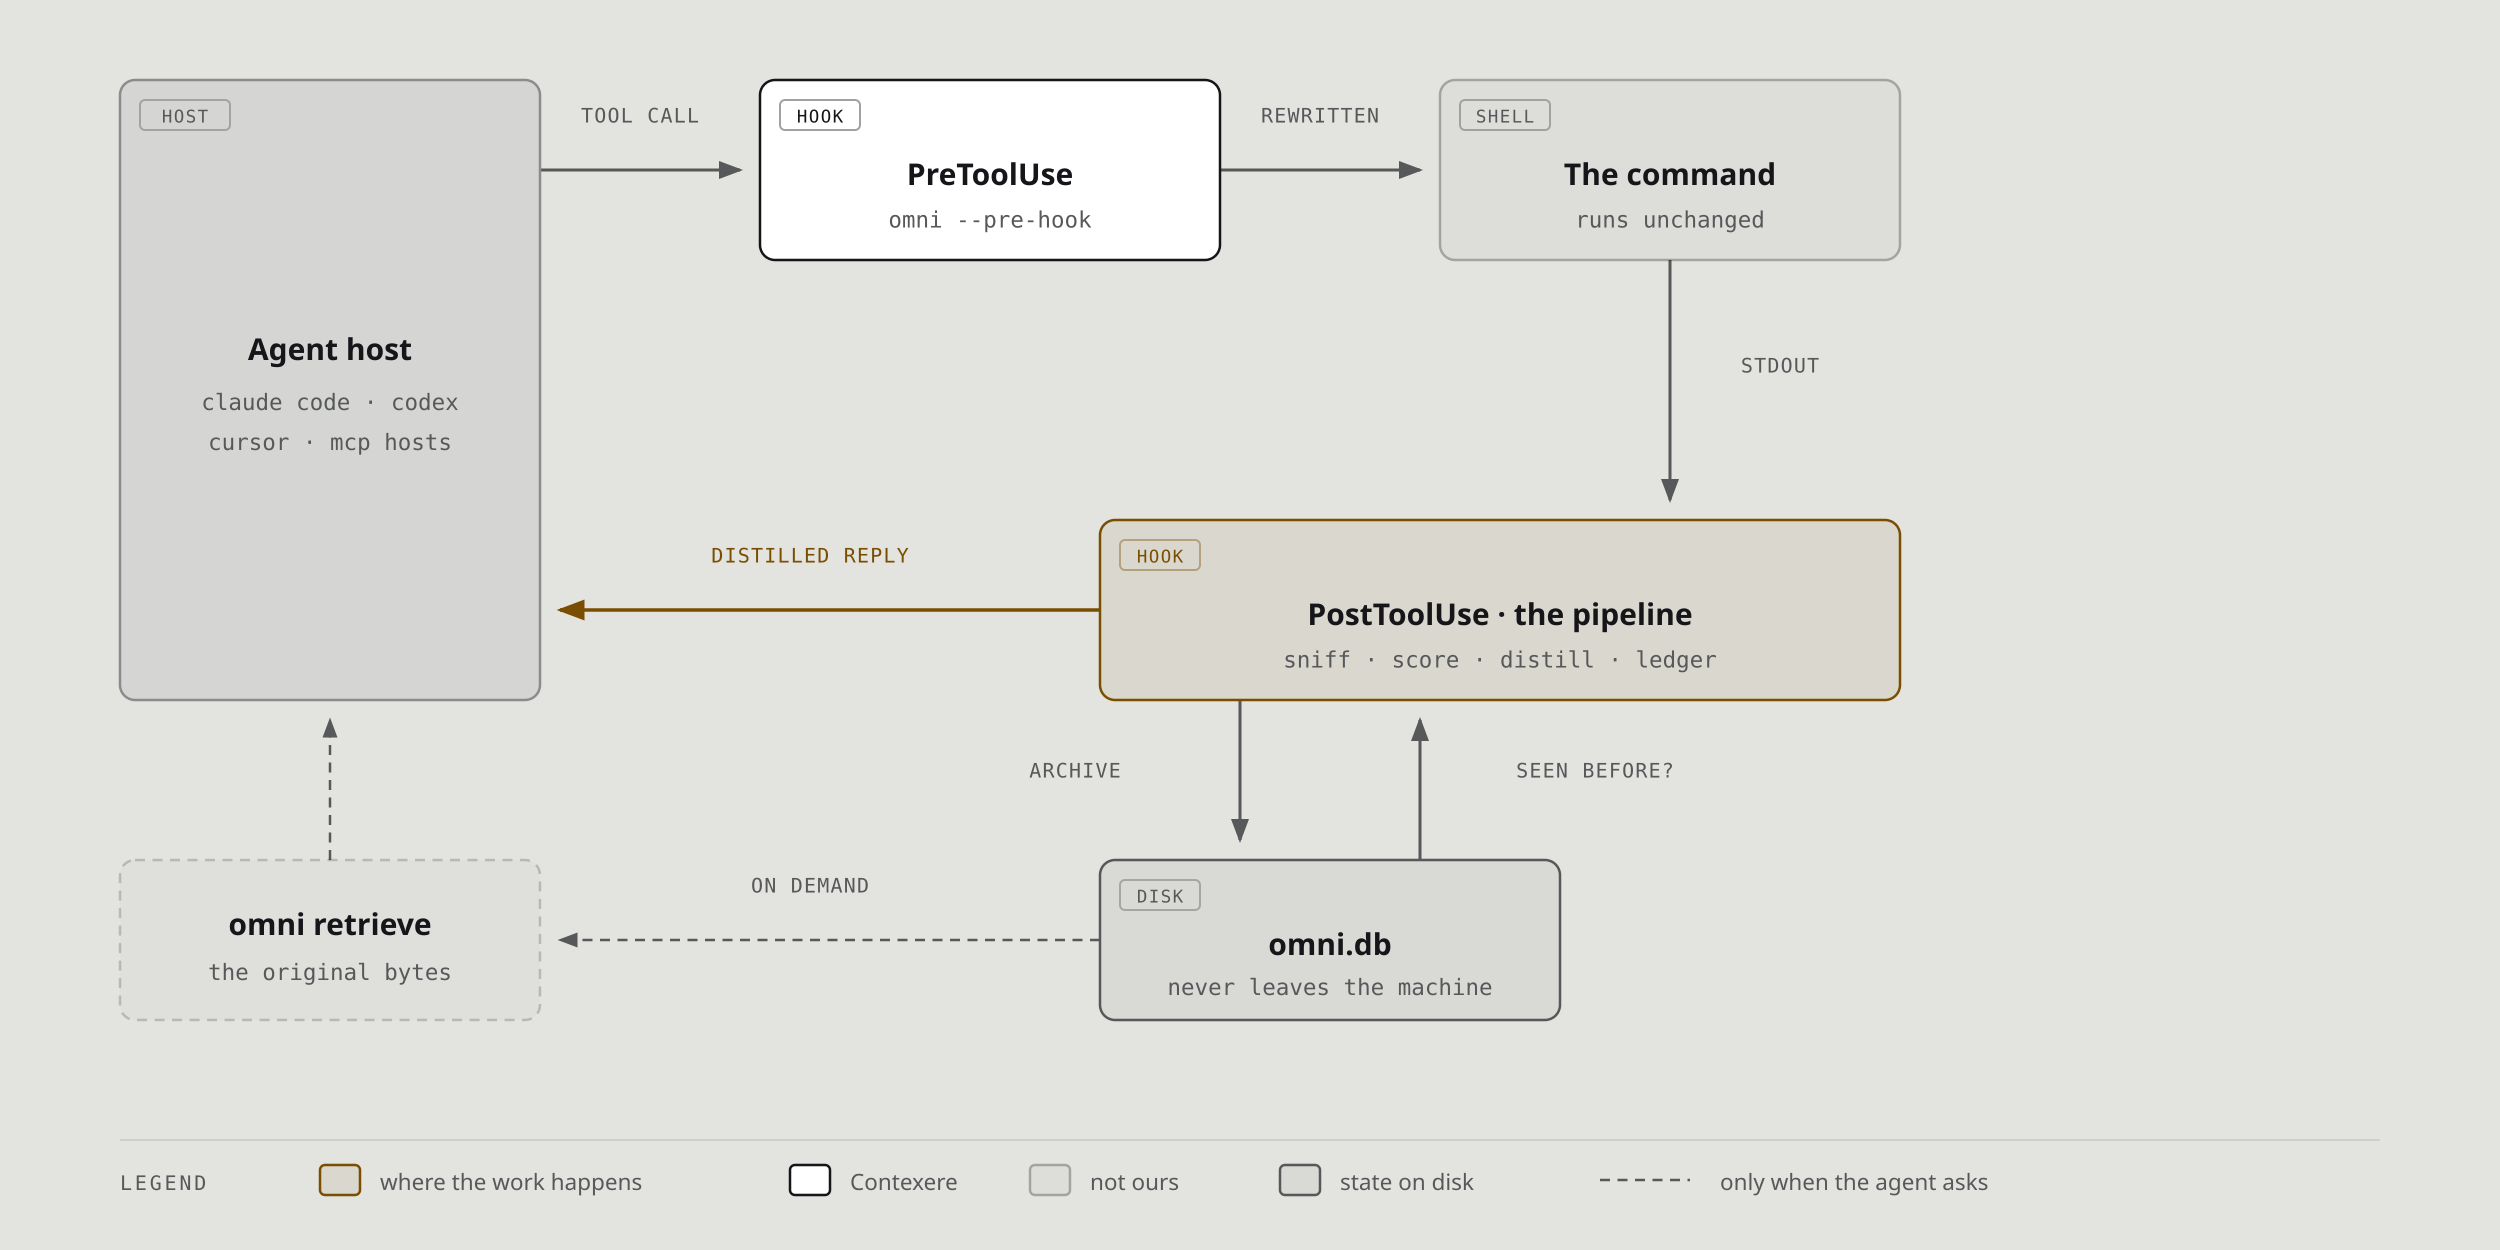
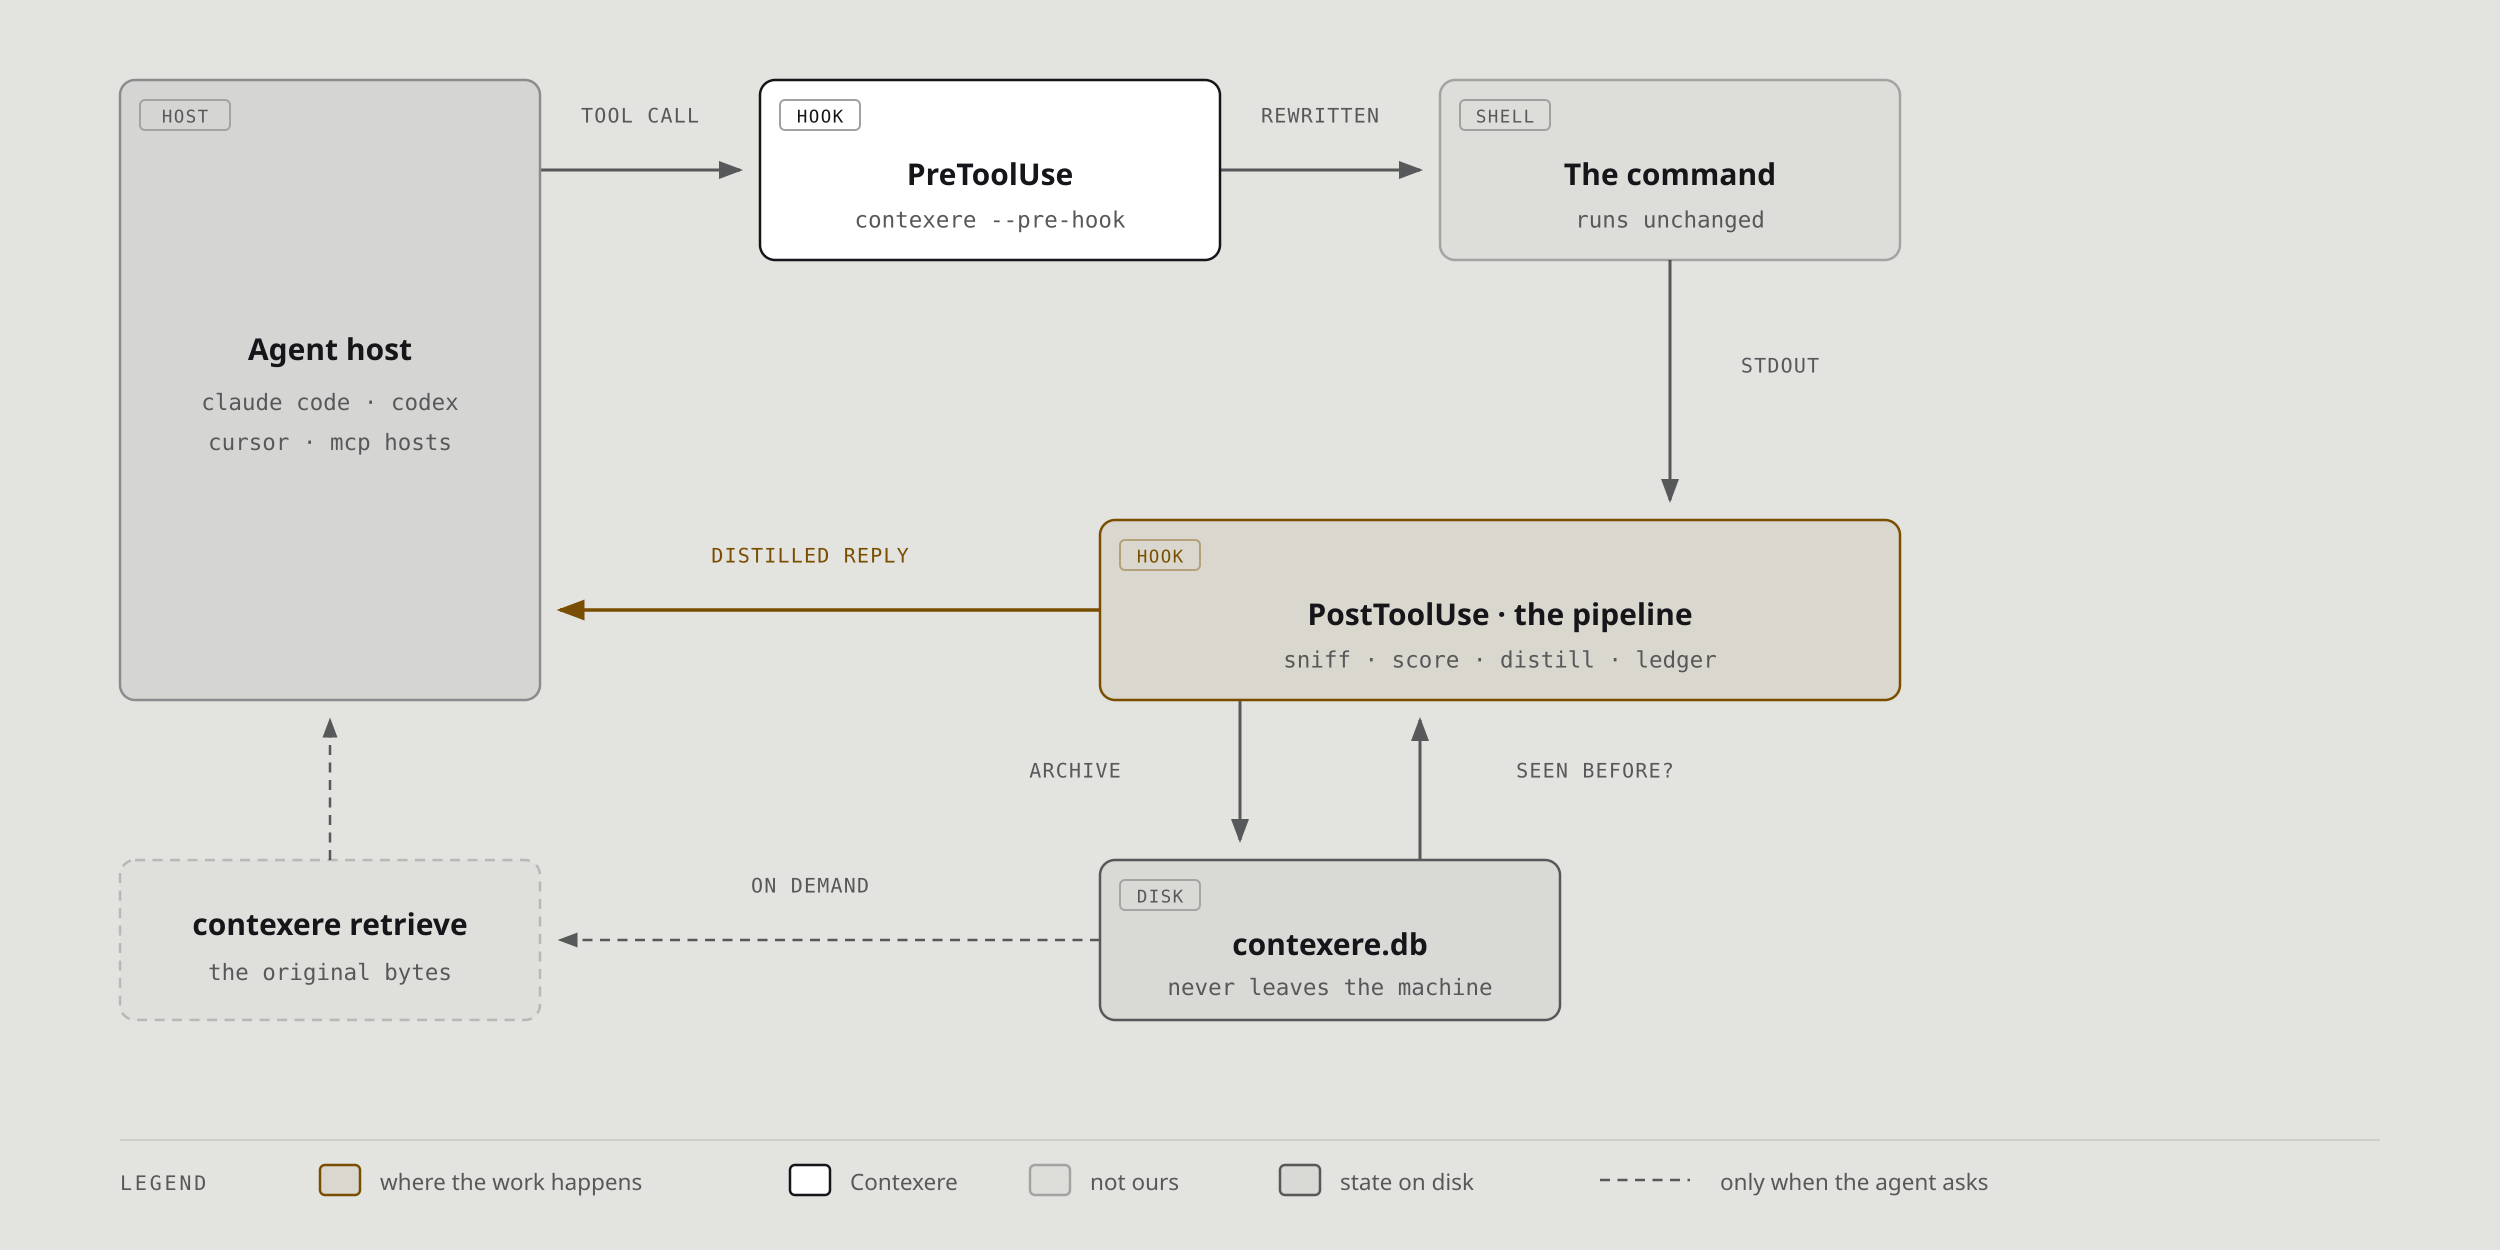
<svg xmlns="http://www.w3.org/2000/svg" viewBox="0 80 1000 500" role="img" aria-labelledby="where-omni-sits-title where-omni-sits-desc">
  <defs>
    <marker id="arrow" markerWidth="8" markerHeight="6" refX="7" refY="3" orient="auto">
      <polygon points="0 0, 8 3, 0 6" fill="#56585A" />
    </marker>
    <marker id="arrow-accent" markerWidth="8" markerHeight="6" refX="7" refY="3" orient="auto">
      <polygon points="0 0, 8 3, 0 6" fill="#7A4E00" />
    </marker>
  </defs>
  <rect x="0" y="80" width="1000" height="500" fill="#E3E4E0" />
  <line x1="216" y1="148" x2="296" y2="148" stroke="#56585A" stroke-width="1.2" marker-end="url(#arrow)" />
  <rect x="228" y="120" width="56" height="12" rx="2" fill="#E3E4E0" />
  <text x="256" y="129" fill="#56585A" font-size="8" font-family="'IBM Plex Mono', monospace" text-anchor="middle" letter-spacing="0.06em">TOOL CALL</text>
  <line x1="488" y1="148" x2="568" y2="148" stroke="#56585A" stroke-width="1.2" marker-end="url(#arrow)" />
  <rect x="496" y="120" width="64" height="12" rx="2" fill="#E3E4E0" />
  <text x="528" y="129" fill="#56585A" font-size="8" font-family="'IBM Plex Mono', monospace" text-anchor="middle" letter-spacing="0.06em">REWRITTEN</text>
  <line x1="668" y1="184" x2="668" y2="280" stroke="#56585A" stroke-width="1.2" marker-end="url(#arrow)" />
  <rect x="688" y="220" width="48" height="12" rx="2" fill="#E3E4E0" />
  <text x="712" y="229" fill="#56585A" font-size="8" font-family="'IBM Plex Mono', monospace" text-anchor="middle" letter-spacing="0.06em">STDOUT</text>
  <line x1="440" y1="324" x2="224" y2="324" stroke="#7A4E00" stroke-width="1.4" marker-end="url(#arrow-accent)" />
  <rect x="272" y="296" width="104" height="12" rx="2" fill="#E3E4E0" />
  <text x="324" y="305" fill="#7A4E00" font-size="8" font-family="'IBM Plex Mono', monospace" text-anchor="middle" letter-spacing="0.06em">DISTILLED REPLY</text>
  <line x1="496" y1="360" x2="496" y2="416" stroke="#56585A" stroke-width="1.2" marker-end="url(#arrow)" />
  <rect x="404" y="382" width="52" height="12" rx="2" fill="#E3E4E0" />
  <text x="430" y="391" fill="#56585A" font-size="8" font-family="'IBM Plex Mono', monospace" text-anchor="middle" letter-spacing="0.06em">ARCHIVE</text>
  <line x1="568" y1="424" x2="568" y2="368" stroke="#56585A" stroke-width="1.2" marker-end="url(#arrow)" />
  <rect x="600" y="382" width="76" height="12" rx="2" fill="#E3E4E0" />
  <text x="638" y="391" fill="#56585A" font-size="8" font-family="'IBM Plex Mono', monospace" text-anchor="middle" letter-spacing="0.06em">SEEN BEFORE?</text>
  <line x1="440" y1="456" x2="224" y2="456" stroke="#56585A" stroke-width="1" stroke-dasharray="4,3" marker-end="url(#arrow)" />
  <rect x="292" y="428" width="64" height="12" rx="2" fill="#E3E4E0" />
  <text x="324" y="437" fill="#56585A" font-size="8" font-family="'IBM Plex Mono', monospace" text-anchor="middle" letter-spacing="0.06em">ON DEMAND</text>
  <line x1="132" y1="424" x2="132" y2="368" stroke="#56585A" stroke-width="1" stroke-dasharray="4,3" marker-end="url(#arrow)" />
  <rect x="48" y="112" width="168" height="248" rx="6" fill="#E3E4E0" />
  <rect x="48" y="112" width="168" height="248" rx="6" fill="rgba(86,88,90,0.10)" stroke="#8A8C8E" stroke-width="1" />
  <rect x="56" y="120" width="36" height="12" rx="2" fill="transparent" stroke="rgba(86,88,90,0.40)" stroke-width="0.8" />
  <text x="74" y="129" fill="#56585A" font-size="7" font-family="'IBM Plex Mono', monospace" text-anchor="middle" letter-spacing="0.08em">HOST</text>
  <text x="132" y="224" fill="#16161A" font-size="12" font-weight="600" font-family="'IBM Plex Sans', sans-serif" text-anchor="middle">Agent host</text>
  <text x="132" y="244" fill="#56585A" font-size="9" font-family="'IBM Plex Mono', monospace" text-anchor="middle">claude code · codex</text>
  <text x="132" y="260" fill="#56585A" font-size="9" font-family="'IBM Plex Mono', monospace" text-anchor="middle">cursor · mcp hosts</text>
  <rect x="304" y="112" width="184" height="72" rx="6" fill="#E3E4E0" />
  <rect x="304" y="112" width="184" height="72" rx="6" fill="#ffffff" stroke="#16161A" stroke-width="1" />
  <rect x="312" y="120" width="32" height="12" rx="2" fill="transparent" stroke="rgba(22,22,26,0.40)" stroke-width="0.8" />
  <text x="328" y="129" fill="#16161A" font-size="7" font-family="'IBM Plex Mono', monospace" text-anchor="middle" letter-spacing="0.08em">HOOK</text>
  <text x="396" y="154" fill="#16161A" font-size="12" font-weight="600" font-family="'IBM Plex Sans', sans-serif" text-anchor="middle">PreToolUse</text>
-   <text x="396" y="171" fill="#56585A" font-size="9" font-family="'IBM Plex Mono', monospace" text-anchor="middle">omni --pre-hook</text>
+   <text x="396" y="171" fill="#56585A" font-size="9" font-family="'IBM Plex Mono', monospace" text-anchor="middle">contexere --pre-hook</text>
  <rect x="576" y="112" width="184" height="72" rx="6" fill="#E3E4E0" />
  <rect x="576" y="112" width="184" height="72" rx="6" fill="rgba(22,22,26,0.03)" stroke="rgba(22,22,26,0.30)" stroke-width="1" />
  <rect x="584" y="120" width="36" height="12" rx="2" fill="transparent" stroke="rgba(22,22,26,0.30)" stroke-width="0.8" />
  <text x="602" y="129" fill="#56585A" font-size="7" font-family="'IBM Plex Mono', monospace" text-anchor="middle" letter-spacing="0.08em">SHELL</text>
  <text x="668" y="154" fill="#16161A" font-size="12" font-weight="600" font-family="'IBM Plex Sans', sans-serif" text-anchor="middle">The command</text>
  <text x="668" y="171" fill="#56585A" font-size="9" font-family="'IBM Plex Mono', monospace" text-anchor="middle">runs unchanged</text>
  <rect x="440" y="288" width="320" height="72" rx="6" fill="#E3E4E0" />
  <rect x="440" y="288" width="320" height="72" rx="6" fill="rgba(122,78,0,0.08)" stroke="#7A4E00" stroke-width="1" />
  <rect x="448" y="296" width="32" height="12" rx="2" fill="transparent" stroke="rgba(122,78,0,0.40)" stroke-width="0.8" />
  <text x="464" y="305" fill="#7A4E00" font-size="7" font-family="'IBM Plex Mono', monospace" text-anchor="middle" letter-spacing="0.08em">HOOK</text>
  <text x="600" y="330" fill="#16161A" font-size="12" font-weight="600" font-family="'IBM Plex Sans', sans-serif" text-anchor="middle">PostToolUse · the pipeline</text>
  <text x="600" y="347" fill="#56585A" font-size="9" font-family="'IBM Plex Mono', monospace" text-anchor="middle">sniff · score · distill · ledger</text>
  <rect x="440" y="424" width="184" height="64" rx="6" fill="#E3E4E0" />
  <rect x="440" y="424" width="184" height="64" rx="6" fill="rgba(22,22,26,0.05)" stroke="#56585A" stroke-width="1" />
  <rect x="448" y="432" width="32" height="12" rx="2" fill="transparent" stroke="rgba(86,88,90,0.40)" stroke-width="0.8" />
  <text x="464" y="441" fill="#56585A" font-size="7" font-family="'IBM Plex Mono', monospace" text-anchor="middle" letter-spacing="0.08em">DISK</text>
-   <text x="532" y="462" fill="#16161A" font-size="12" font-weight="600" font-family="'IBM Plex Sans', sans-serif" text-anchor="middle">omni.db</text>
+   <text x="532" y="462" fill="#16161A" font-size="12" font-weight="600" font-family="'IBM Plex Sans', sans-serif" text-anchor="middle">contexere.db</text>
  <text x="532" y="478" fill="#56585A" font-size="9" font-family="'IBM Plex Mono', monospace" text-anchor="middle">never leaves the machine</text>
  <rect x="48" y="424" width="168" height="64" rx="6" fill="#E3E4E0" />
  <rect x="48" y="424" width="168" height="64" rx="6" fill="rgba(22,22,26,0.02)" stroke="rgba(22,22,26,0.20)" stroke-width="1" stroke-dasharray="4,3" />
-   <text x="132" y="454" fill="#16161A" font-size="12" font-weight="600" font-family="'IBM Plex Sans', sans-serif" text-anchor="middle">omni retrieve</text>
+   <text x="132" y="454" fill="#16161A" font-size="12" font-weight="600" font-family="'IBM Plex Sans', sans-serif" text-anchor="middle">contexere retrieve</text>
  <text x="132" y="472" fill="#56585A" font-size="9" font-family="'IBM Plex Mono', monospace" text-anchor="middle">the original bytes</text>
  <line x1="48" y1="536" x2="952" y2="536" stroke="rgba(22,22,26,0.10)" stroke-width="0.8" />
  <text x="48" y="556" fill="#56585A" font-size="8" font-family="'IBM Plex Mono', monospace" letter-spacing="0.14em">LEGEND</text>
  <rect x="128" y="546" width="16" height="12" rx="2" fill="rgba(122,78,0,0.08)" stroke="#7A4E00" stroke-width="1" />
  <text x="152" y="556" fill="#56585A" font-size="9" font-family="'IBM Plex Sans', sans-serif">where the work happens</text>
  <rect x="316" y="546" width="16" height="12" rx="2" fill="#ffffff" stroke="#16161A" stroke-width="1" />
  <text x="340" y="556" fill="#56585A" font-size="9" font-family="'IBM Plex Sans', sans-serif">Contexere</text>
  <rect x="412" y="546" width="16" height="12" rx="2" fill="rgba(22,22,26,0.03)" stroke="rgba(22,22,26,0.30)" stroke-width="1" />
  <text x="436" y="556" fill="#56585A" font-size="9" font-family="'IBM Plex Sans', sans-serif">not ours</text>
  <rect x="512" y="546" width="16" height="12" rx="2" fill="rgba(22,22,26,0.05)" stroke="#56585A" stroke-width="1" />
  <text x="536" y="556" fill="#56585A" font-size="9" font-family="'IBM Plex Sans', sans-serif">state on disk</text>
  <line x1="640" y1="552" x2="676" y2="552" stroke="#56585A" stroke-width="1" stroke-dasharray="4,3" />
  <text x="688" y="556" fill="#56585A" font-size="9" font-family="'IBM Plex Sans', sans-serif">only when the agent asks</text>
</svg>
